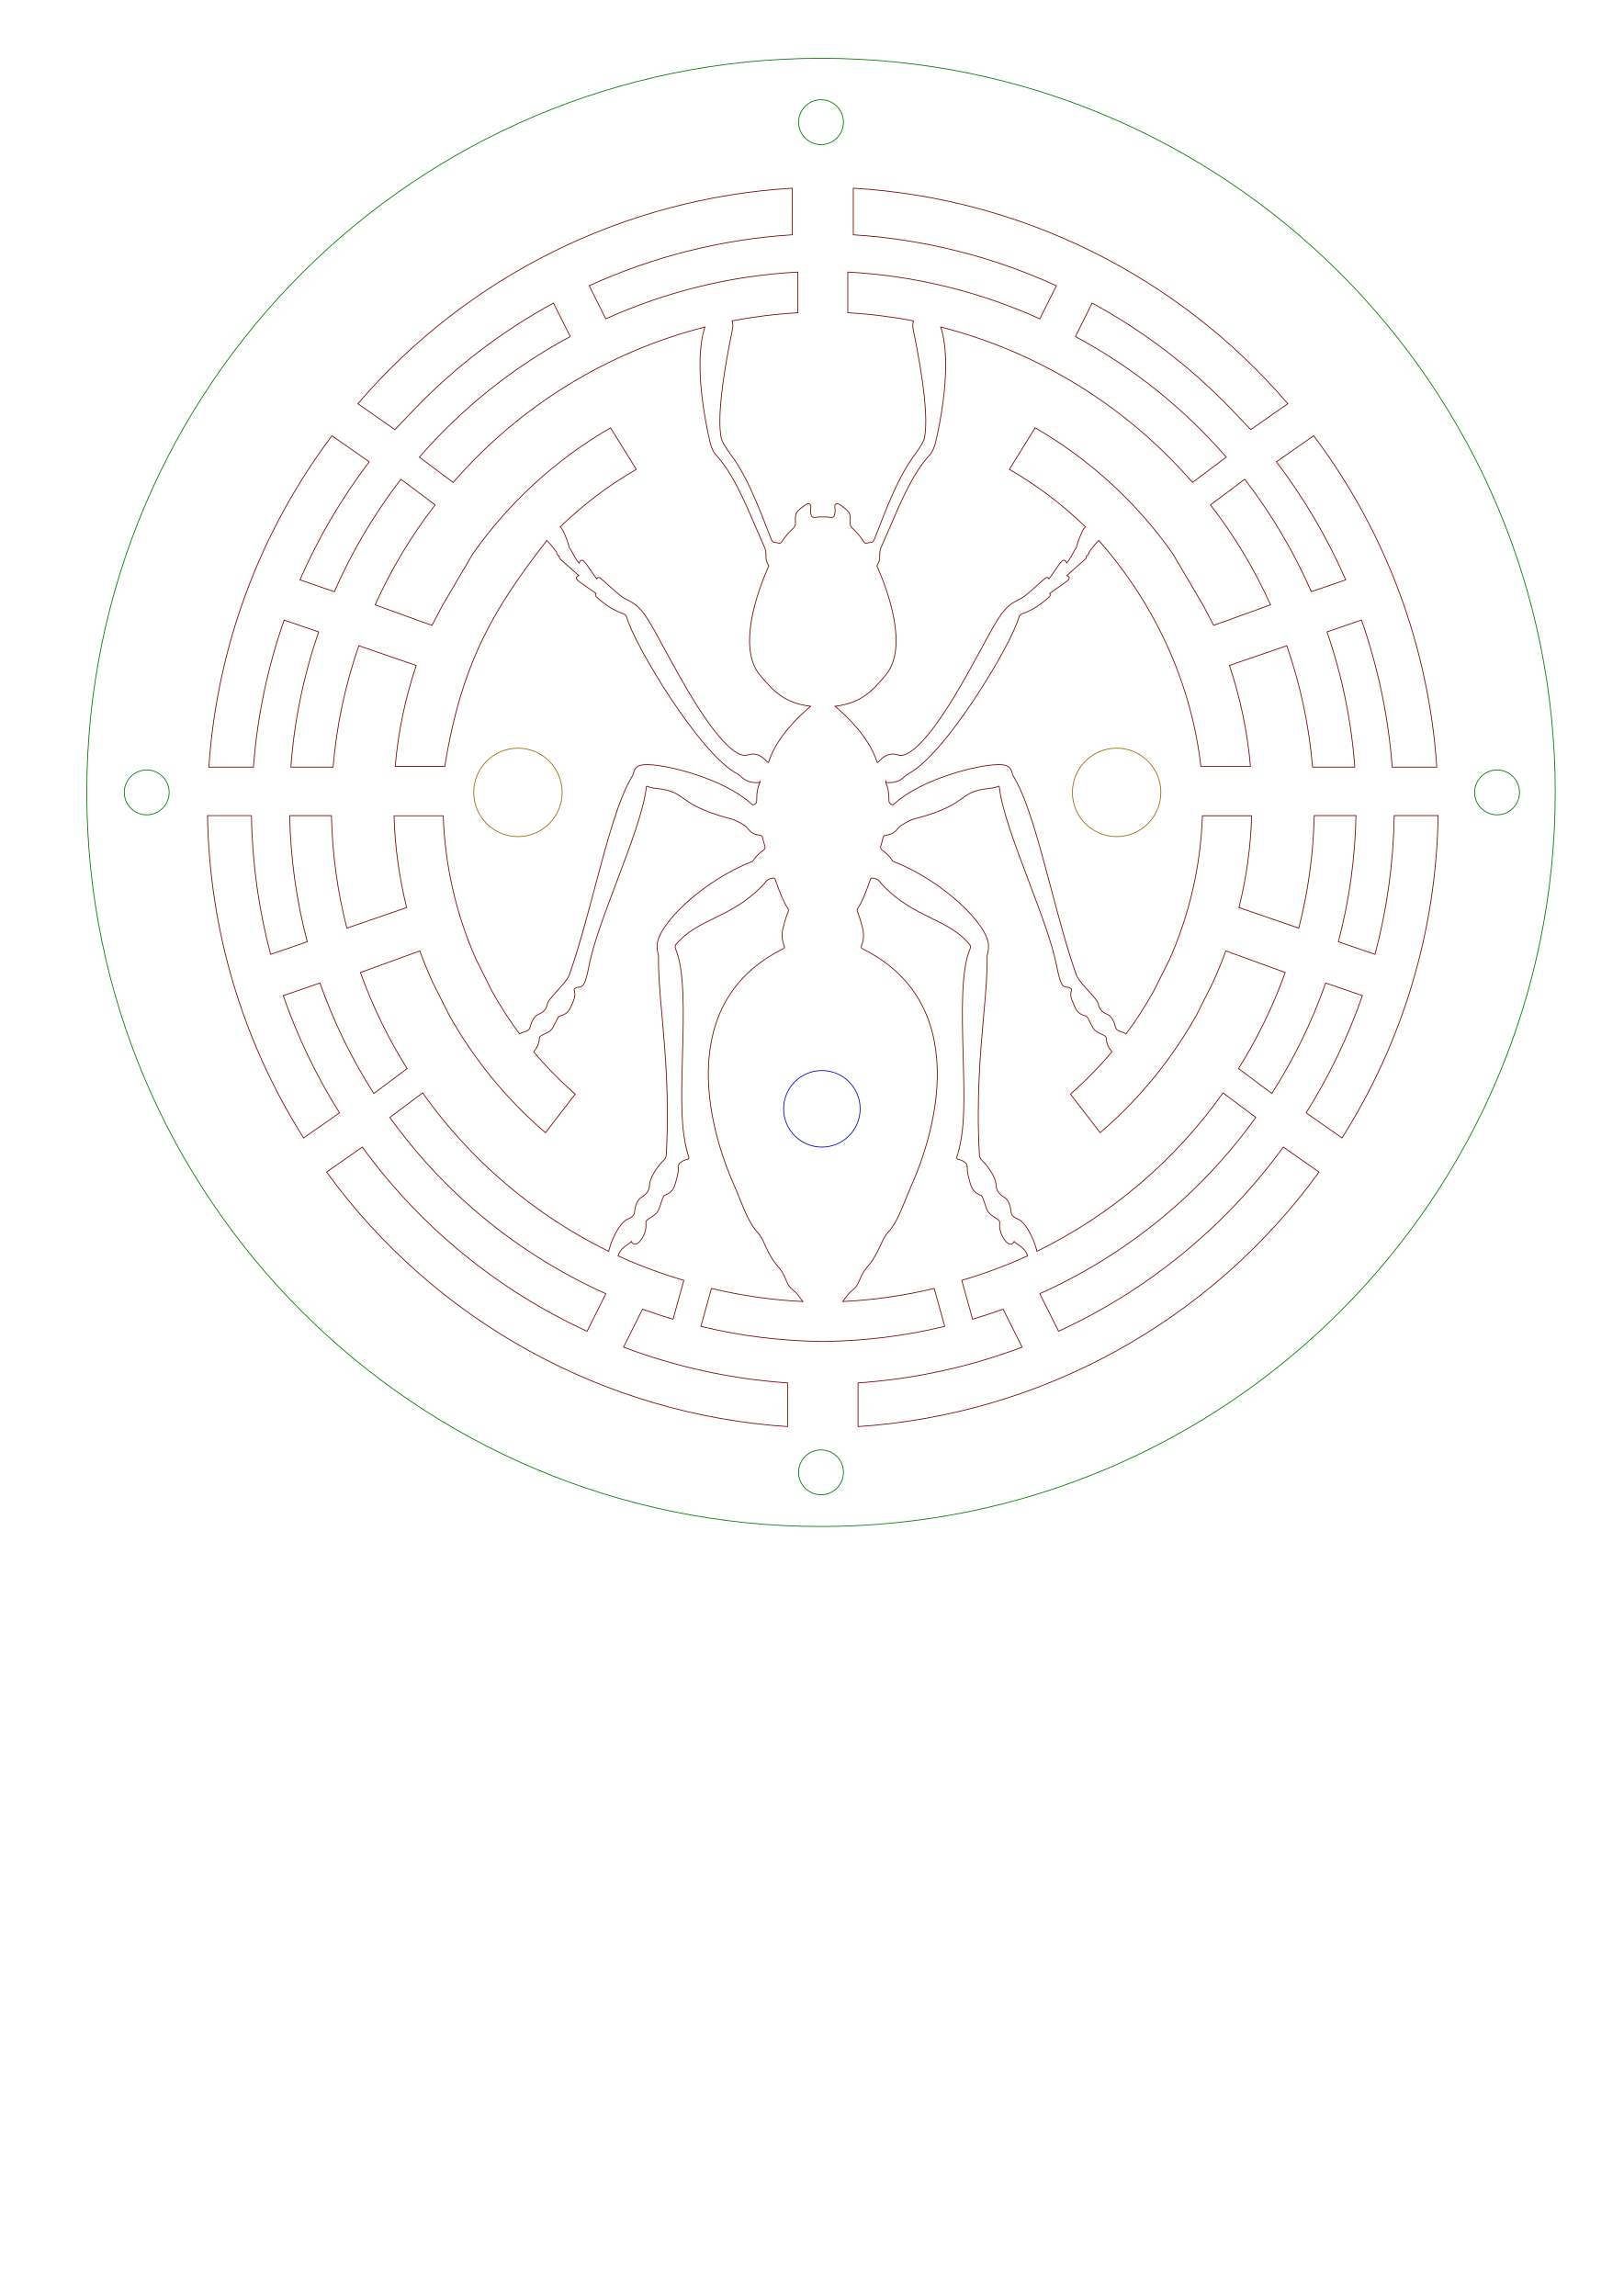
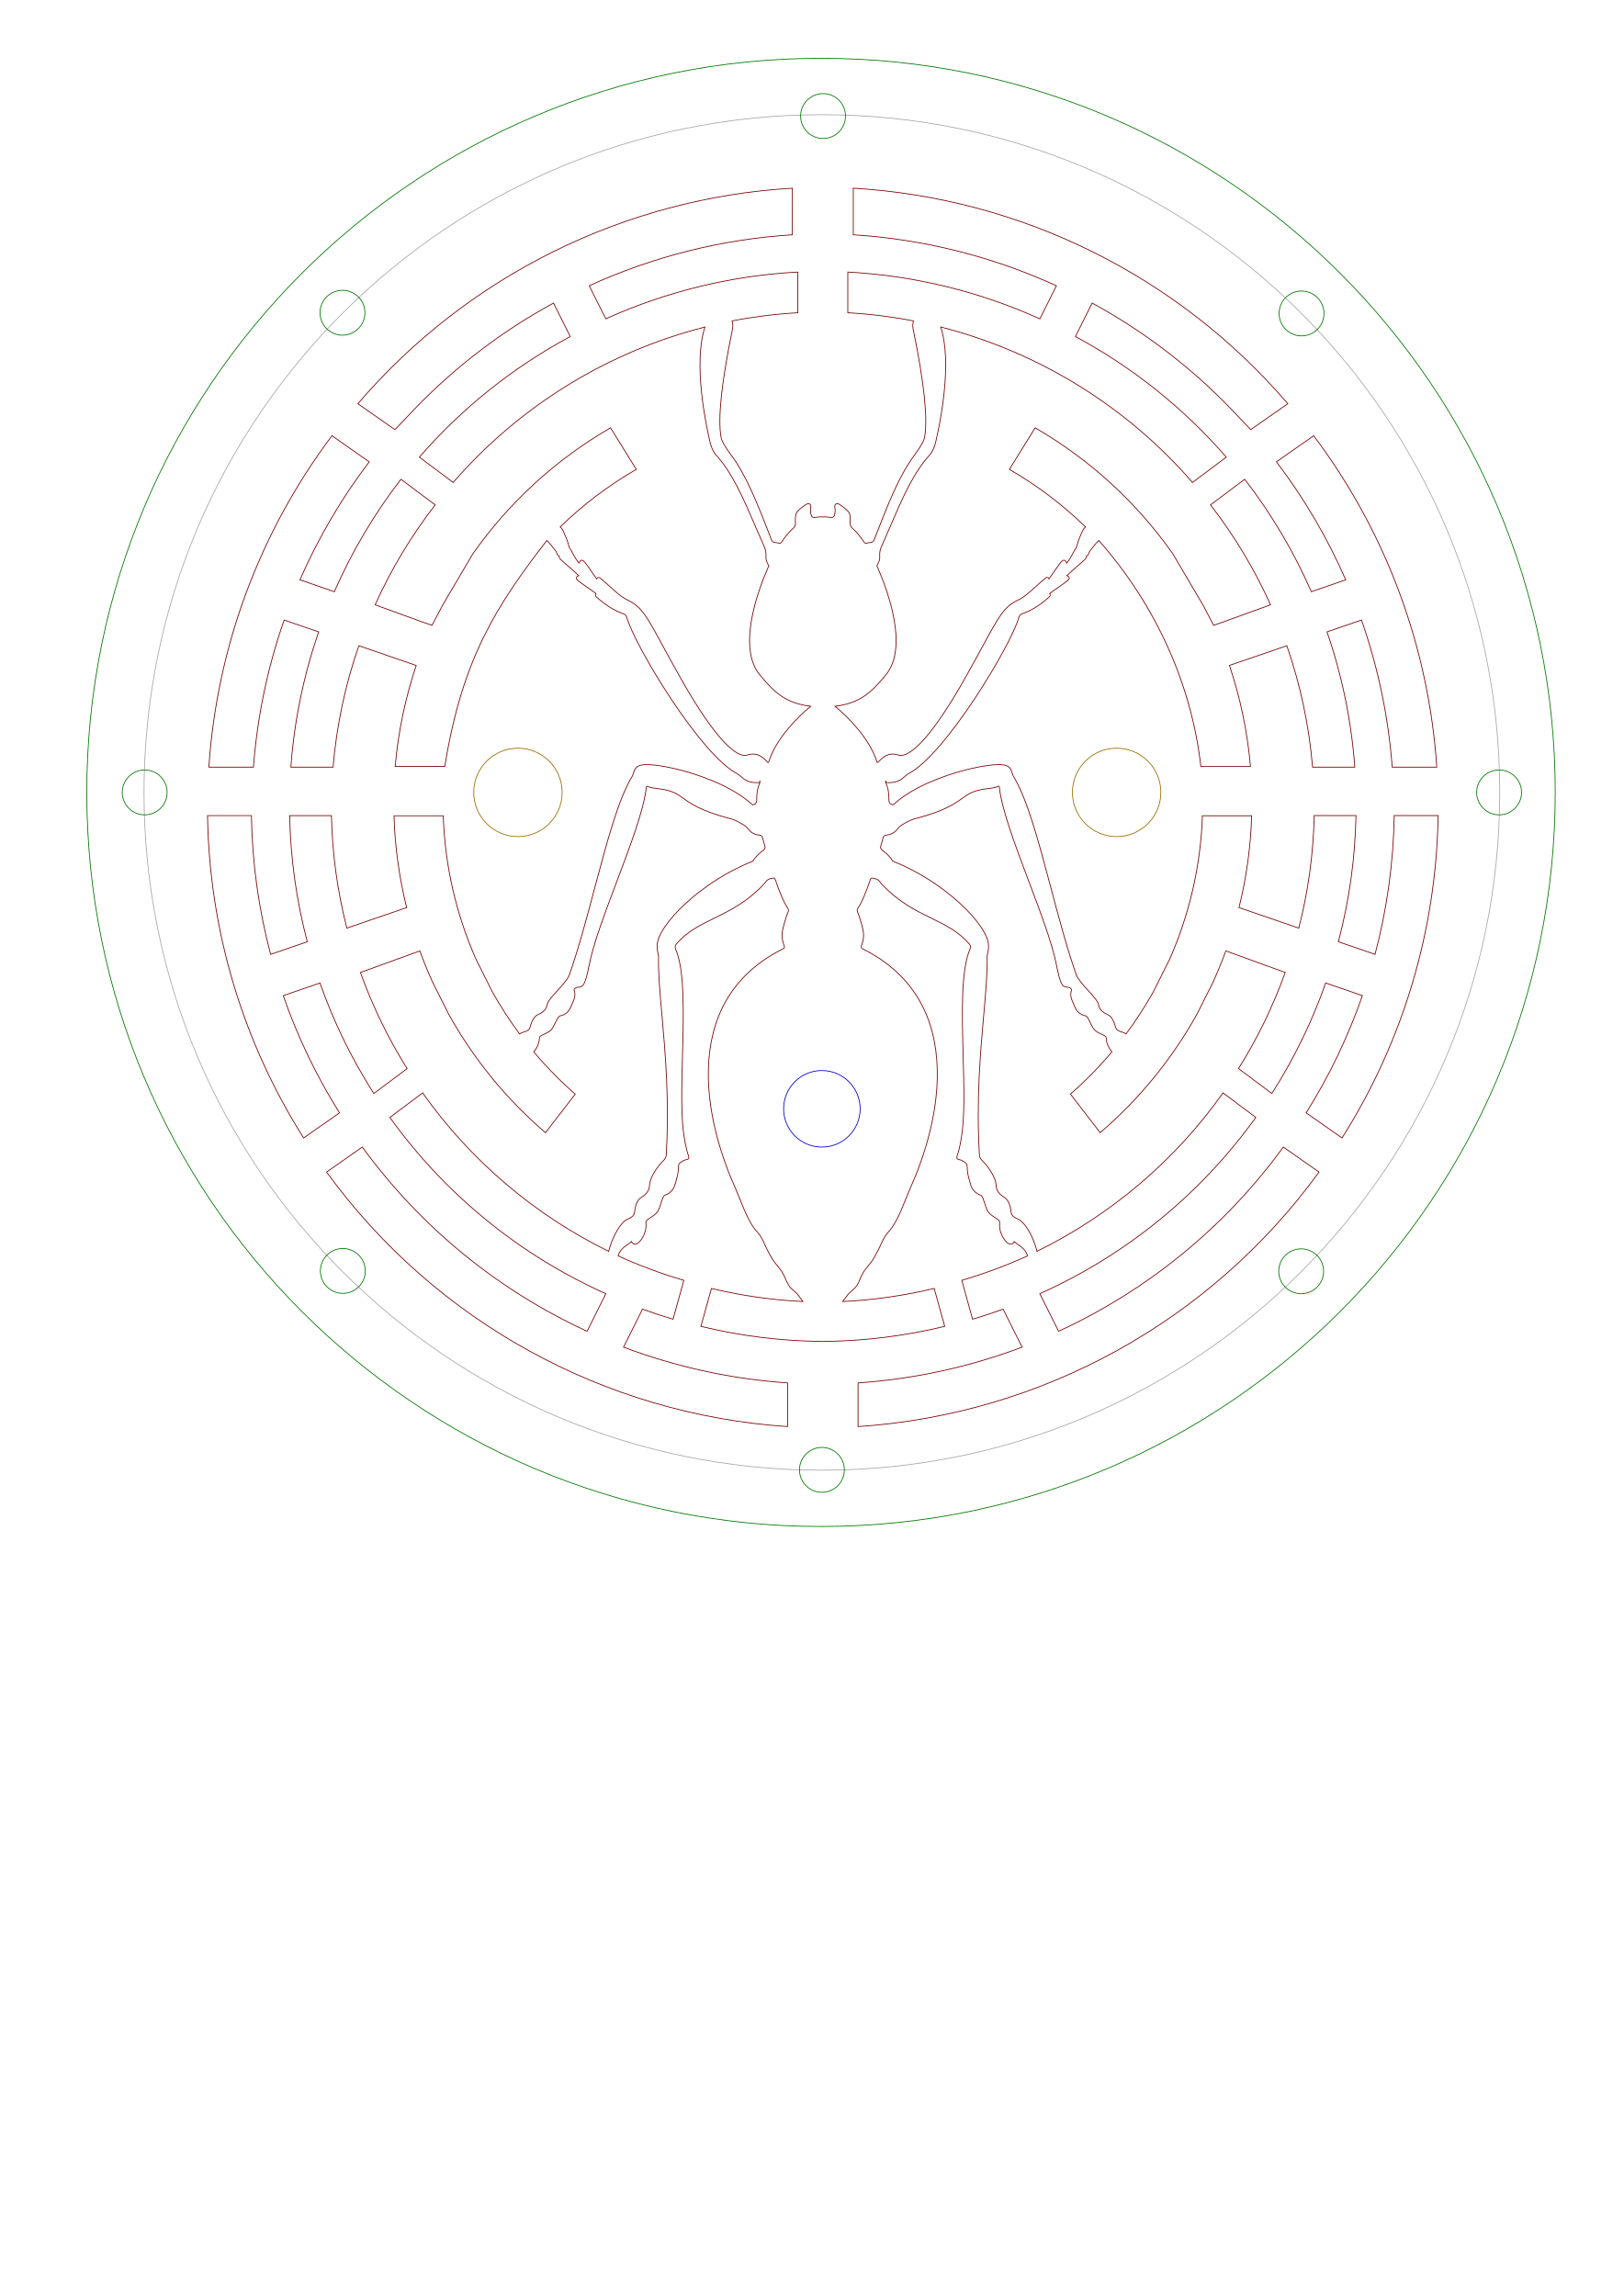
<svg xmlns="http://www.w3.org/2000/svg" width="210mm" height="297mm" viewBox="0 0 210 297" version="1.1" id="svg5596">
  <defs id="defs5590" />
+   <g id="layer3">
+     <circle style="display:inline;fill:none;fill-opacity:1;stroke:#000000;stroke-width:0.1;stroke-miterlimit:4;stroke-dasharray:none;stroke-dashoffset:0;stroke-opacity:0.347" id="path4504" r="87.671" cy="102.508" cx="106.298" />
+   </g>
  <g id="layer1" style="display:inline">
    <circle style="fill:none;fill-opacity:1;stroke:#9b6900;stroke-width:0.1;stroke-miterlimit:4;stroke-dasharray:none;stroke-dashoffset:0;stroke-opacity:1" id="path6171" cx="66.987" cy="102.501" r="5.718" />
    <circle style="display:inline;fill:none;fill-opacity:1;stroke:#9b6900;stroke-width:0.1;stroke-miterlimit:4;stroke-dasharray:none;stroke-dashoffset:0;stroke-opacity:1" id="path6171-1" cx="144.419" cy="102.501" r="5.718" />
  </g>
  <g id="layer5" style="display:inline">
    <circle style="display:inline;fill:none;fill-opacity:1;stroke:#0000cc;stroke-width:0.1;stroke-miterlimit:4;stroke-dasharray:none;stroke-dashoffset:0;stroke-opacity:1" id="path6171-1-6" cx="106.298" cy="143.431" r="4.95" />
  </g>
  <g id="layer4" style="display:inline">
    <circle style="display:inline;fill:none;fill-opacity:1;stroke:#007500;stroke-width:0.1;stroke-miterlimit:4;stroke-dasharray:none;stroke-dashoffset:0;stroke-opacity:1" id="path5550" cx="106.185" cy="102.501" r="94.96" />
-     <circle style="display:inline;fill:none;fill-opacity:1;stroke:#007500;stroke-width:0.1;stroke-miterlimit:4;stroke-dasharray:none;stroke-dashoffset:0;stroke-opacity:1" id="path5552" cx="106.185" cy="15.803" r="2.902" />
-     <circle style="display:inline;fill:none;fill-opacity:1;stroke:#007500;stroke-width:0.1;stroke-miterlimit:4;stroke-dasharray:none;stroke-dashoffset:0;stroke-opacity:1" id="path5552-9" cx="106.185" cy="190.454" r="2.902" />
-     <circle style="display:inline;fill:none;fill-opacity:1;stroke:#007500;stroke-width:0.1;stroke-miterlimit:4;stroke-dasharray:none;stroke-dashoffset:0;stroke-opacity:1" id="path5552-9-2" cx="193.62" cy="102.501" r="2.902" />
-     <circle style="display:inline;fill:none;fill-opacity:1;stroke:#007500;stroke-width:0.1;stroke-miterlimit:4;stroke-dasharray:none;stroke-dashoffset:0;stroke-opacity:1" id="path5552-9-6" cx="18.976" cy="102.501" r="2.902" />
+     <circle style="display:inline;fill:none;fill-opacity:1;stroke:#007500;stroke-width:0.1;stroke-miterlimit:4;stroke-dasharray:none;stroke-dashoffset:0;stroke-opacity:1" id="path5552" cx="106.449" cy="15.01" r="2.902" />
+     <circle style="display:inline;fill:none;fill-opacity:1;stroke:#007500;stroke-width:0.1;stroke-miterlimit:4;stroke-dasharray:none;stroke-dashoffset:0;stroke-opacity:1" id="path5552-9" cx="106.301" cy="190.135" r="2.902" />
+     <circle style="display:inline;fill:none;fill-opacity:1;stroke:#007500;stroke-width:0.1;stroke-miterlimit:4;stroke-dasharray:none;stroke-dashoffset:0;stroke-opacity:1" id="path5552-9-2" cx="193.885" cy="102.501" r="2.902" />
+     <circle style="display:inline;fill:none;fill-opacity:1;stroke:#007500;stroke-width:0.1;stroke-miterlimit:4;stroke-dasharray:none;stroke-dashoffset:0;stroke-opacity:1" id="path5552-9-6" cx="18.712" cy="102.501" r="2.902" />
+     <circle style="display:inline;fill:none;fill-opacity:1;stroke:#007500;stroke-width:0.1;stroke-miterlimit:4;stroke-dasharray:none;stroke-dashoffset:0;stroke-opacity:1" id="path5552-9-2-2" cx="168.333" cy="40.548" r="2.902" />
+     <circle style="display:inline;fill:none;fill-opacity:1;stroke:#007500;stroke-width:0.1;stroke-miterlimit:4;stroke-dasharray:none;stroke-dashoffset:0;stroke-opacity:1" id="path5552-9-2-24" cx="168.286" cy="164.448" r="2.902" />
+     <circle style="display:inline;fill:none;fill-opacity:1;stroke:#007500;stroke-width:0.1;stroke-miterlimit:4;stroke-dasharray:none;stroke-dashoffset:0;stroke-opacity:1" id="path5552-9-2-4" cx="44.34" cy="164.401" r="2.902" />
+     <circle style="display:inline;fill:none;fill-opacity:1;stroke:#007500;stroke-width:0.1;stroke-miterlimit:4;stroke-dasharray:none;stroke-dashoffset:0;stroke-opacity:1" id="path5552-9-2-6" cx="44.293" cy="40.455" r="2.902" />
  </g>
  <g id="layer2" style="display:inline">
    <path style="display:inline;fill:none;fill-opacity:1;stroke:#750000;stroke-width:0.1;stroke-miterlimit:4;stroke-dasharray:none;stroke-dashoffset:0;stroke-opacity:1" d="M 102.481,24.344 C 80.81,25.623 60.5,35.641 46.284,52.222 l 4.78,3.346 c -0.147,0.204 2.471,-2.576 2.623,-2.734 5.236,-5.418 11.27,-10.016 17.901,-13.631 l 2.165,4.332 c -7.396,3.974 -14.008,9.26 -19.514,15.6 l 4.371,3.272 c 8.555,-9.86 19.915,-16.875 32.563,-20.106 -1.532,4.684 0.096,12.519 0.665,14.929 0.06,0.257 0.197,0.673 0.319,0.925 0.143,0.297 0.264,0.496 0.367,0.606 2.177,2.341 3.646,5.764 5.201,9.387 0.379,0.883 0.764,1.779 1.165,2.675 0.094,0.21 0.175,0.574 0.176,0.795 l 5.3e-4,0.516 c 0,0.236 0.063,0.475 0.189,0.71 0.145,0.273 0.163,0.367 0.173,0.367 l 0.002,-5.3e-4 -0.093,0.195 c -1.305,2.986 -4.022,10.319 -1.06,13.904 1.81,2.18 3.251,3.644 6.559,4.05 -1.637,1.382 -4.448,4.107 -5.421,7.216 -0.018,0.057 -0.045,0.081 -0.097,0.052 l -0.131,-0.129 c -0.428,-0.427 -0.96,-0.958 -1.802,-0.958 -0.231,0 -0.473,0.042 -0.723,0.125 -0.102,0.035 -0.213,0.052 -0.329,0.052 -1.012,0 -3.461,-1.339 -8.486,-10.311 -0.849,-1.517 -1.534,-2.779 -2.109,-3.836 -2.098,-3.864 -2.732,-5.03 -4.47,-5.905 -0.218,-0.11 -0.583,-0.294 -0.78,-0.435 -0.53,-0.382 -1.146,-0.938 -1.744,-1.475 -0.404,-0.363 -0.796,-0.717 -1.147,-1.003 -0.093,-0.075 -0.289,-0.07 -0.368,0.021 -0.026,0.031 -0.044,0.063 -0.055,0.1 -0.249,-0.312 -0.492,-0.674 -0.73,-1.028 -0.343,-0.509 -0.666,-0.991 -0.99,-1.3 -0.043,-0.04 -0.138,-0.081 -0.197,-0.081 -0.206,0 -0.298,0.194 -0.377,0.376 -0.382,-0.459 -0.685,-1.034 -0.895,-1.432 -0.052,-0.099 -0.097,-0.187 -0.137,-0.257 -0.058,-0.103 -0.106,-0.163 -0.148,-0.214 -0.048,-0.058 -0.064,-0.079 -0.089,-0.181 -0.204,-0.845 -0.646,-1.806 -0.734,-1.991 -0.151,-0.319 -0.288,-0.506 -0.43,-0.604 2.931,-2.848 6.228,-5.357 9.846,-7.445 l -3.329,-5.375 c -7.152,4.134 -13.187,9.727 -17.809,16.293 l -3.906,6.641 -1.374,2.609 -1.279,-0.44 -6.079,-2.208 c 2.059,-4.571 4.657,-8.913 7.765,-12.926 l -4.428,-3.315 c -3.473,4.501 -6.357,9.389 -8.612,14.543 l -4.45,-1.531 c 2.357,-5.4 5.358,-10.53 8.962,-15.269 L 42.935,56.367 C 33.559,68.839 28.048,83.742 27.012,99.236 h 5.767 c 0.488,-6.522 1.833,-12.917 3.972,-19.029 l 4.459,1.533 c -1.938,5.624 -3.154,11.503 -3.594,17.496 h 5.462 c 0.45,-5.375 1.575,-10.651 3.332,-15.708 l 7.422,2.553 c -1.407,4.187 -2.332,8.567 -2.72,13.064 h 6.415 C 59.746,85.301 64.166,78.39 70.724,69.912 c 0.158,0.149 0.332,0.337 0.52,0.563 0.489,0.575 0.756,0.948 0.772,1.075 0.02,0.154 0.079,0.221 0.33,0.42 -0.004,0.011 -0.007,0.023 -0.01,0.035 -0.032,0.194 0.082,0.301 0.984,1.081 0.461,0.399 1.021,0.883 1.54,1.383 -0.141,0.045 -0.269,0.105 -0.307,0.248 -0.021,0.08 0.019,0.21 0.078,0.269 0.238,0.239 0.81,0.634 1.416,1.052 0.388,0.268 0.787,0.543 1.035,0.739 -0.039,0.043 -0.071,0.098 -0.077,0.173 -0.007,0.072 0.046,0.189 0.098,0.237 1.448,1.34 2.741,1.95 3.571,2.224 0.16,0.053 0.332,0.245 0.382,0.427 1.007,3.649 9.524,17.777 14.275,20.238 0.157,0.08 0.398,0.269 0.665,0.517 0.359,0.333 1.048,0.739 2.251,0.632 l 0.029,-0.228 h 5.3e-4 l 0.012,0.188 c 0,0 0.001,0.021 -0.019,0.068 -0.249,0.563 -0.413,1.178 -0.404,2.345 8e-4,0.176 -0.111,0.344 -0.217,0.398 -0.164,0.085 -0.246,0.119 -0.284,0.133 -0.064,-0.043 -0.195,-0.145 -0.359,-0.291 -3.442,-3.057 -10.582,-4.928 -13.324,-4.928 -0.559,0 -0.943,0.07 -1.174,0.215 -0.188,0.119 -0.328,0.264 -0.413,0.43 -0.064,0.124 -0.113,0.28 -0.159,0.43 -0.047,0.152 -0.094,0.308 -0.15,0.4 -1.816,2.971 -3.289,8.524 -4.849,14.402 -1.039,3.915 -2.114,7.962 -3.33,11.396 -0.255,0.575 -0.931,1.318 -1.527,1.971 -0.667,0.732 -1.242,1.363 -1.318,1.817 -0.095,0.552 -0.478,0.972 -1.138,1.249 -0.616,0.261 -0.897,1.028 -1.072,1.667 -0.105,0.392 -0.411,0.5 -0.99,0.673 -0.107,0.033 -0.23,0.104 -0.36,0.191 -1.314,-1.764 -2.501,-3.614 -3.568,-5.528 l -2.061,-4.122 c -2.566,-5.803 -4.034,-12.1 -4.245,-18.576 H 50.958 c 0.119,4.04 0.679,8.017 1.637,11.875 l -7.735,2.661 c -1.214,-4.741 -1.889,-9.624 -1.993,-14.557 h -5.403 c 0.107,5.536 0.878,11.013 2.277,16.318 l -4.74,1.63 c -1.547,-5.833 -2.388,-11.859 -2.48,-17.949 h -5.679 c 0.224,14.772 4.52,29.204 12.428,41.699 l 4.64,-3.248 c -3.005,-4.785 -5.439,-9.874 -7.276,-15.163 l 4.749,-1.633 c 1.757,4.993 4.087,9.791 6.963,14.293 l 4.308,-3.224 c -2.466,-3.932 -4.484,-8.101 -6.036,-12.43 l 7.68,-2.789 c 0.5,1.38 1.061,2.737 1.667,4.073 l 2.068,4.118 c 3.199,5.748 7.415,10.949 12.517,15.322 l 3.845,-4.991 c -1.939,-1.694 -3.73,-3.524 -5.365,-5.469 0.385,-0.445 0.709,-1.087 0.724,-1.683 0.007,-0.304 0.111,-0.364 0.557,-0.568 0.096,-0.044 0.201,-0.092 0.314,-0.149 0.708,-0.353 0.775,-0.491 1.304,-1.57 0.315,-0.647 0.406,-0.665 0.571,-0.698 0.105,-0.021 0.251,-0.048 0.44,-0.15 0.606,-0.324 0.746,-0.618 1.235,-1.805 0.271,-0.657 0.17,-1.032 0.103,-1.279 -0.054,-0.197 -0.057,-0.21 0.175,-0.357 0.14,-0.089 0.248,-0.095 0.372,-0.102 0.604,-0.034 0.862,-0.276 1.376,-2.866 0.559,-2.838 2.098,-6.91 3.587,-10.847 1.726,-4.566 3.509,-9.289 3.806,-12.192 0.01,-0.095 0.045,-0.095 0.061,-0.095 0.015,0 0.039,0.003 0.076,0.018 0.063,0.027 0.13,0.052 0.199,0.077 0.29,0.105 0.743,0.173 0.963,0.196 2,0.21 2.631,0.661 3.503,1.284 0.976,0.698 2.19,1.565 5.673,2.525 0.902,0.173 1.604,0.584 2.245,0.99 0.157,0.1 0.359,0.34 0.507,0.515 l 0.072,0.085 c 0.223,0.26 0.64,0.582 1.358,0.642 0.169,0.015 0.328,0.136 0.361,0.277 0.113,0.472 0.233,0.875 0.33,1.198 0.043,0.144 -0.035,0.349 -0.171,0.446 -0.475,0.342 -0.911,0.752 -1.166,1.097 -0.071,0.096 -0.132,0.191 -0.181,0.269 -0.021,0.034 -0.041,0.065 -0.057,0.088 -0.012,0.004 -0.026,0.008 -0.039,0.014 -6.505,2.537 -12.318,8.219 -12.339,10.919 0,0.212 0.007,0.396 0.025,0.547 0.014,0.107 0.044,0.233 0.075,0.364 0.04,0.168 0.086,0.359 0.082,0.486 -0.048,2.092 0.179,4.635 0.441,7.578 0.435,4.891 0.975,10.978 0.551,18.152 -0.01,0.184 -0.152,0.464 -0.309,0.614 -0.994,0.944 -1.825,2.396 -1.849,3.239 -0.015,0.629 -0.367,1.153 -1.045,1.559 -0.629,0.371 -0.812,1.244 -0.902,1.964 -0.058,0.457 -0.394,0.636 -0.985,0.912 -0.684,0.318 -1.764,1.917 -2.313,3.946 -0.015,0.054 -0.024,0.112 -0.032,0.171 -9.608,-4.717 -17.882,-11.764 -24.068,-20.498 l -4.24,3.173 c 7.135,9.934 16.774,17.801 27.936,22.802 l -2.427,4.858 C 64.357,166.88 54.349,158.676 46.858,148.378 l -4.618,3.233 c 14.05,19.354 35.936,31.353 59.62,32.927 v -5.652 c -7.252,-0.496 -14.401,-2.052 -21.217,-4.626 l 2.456,-4.915 c 1.303,0.474 2.62,0.91 3.949,1.305 l 1.395,-5.032 c -2.908,-0.852 -5.752,-1.91 -8.511,-3.164 0.253,-0.776 0.756,-1.131 1.21,-1.445 0.19,-0.132 0.373,-0.259 0.53,-0.41 0.117,0.304 0.342,0.344 0.447,0.344 0.206,0 0.424,-0.13 0.65,-0.384 0.458,-0.517 0.872,-1.466 0.775,-2.28 -0.039,-0.347 0.068,-0.431 0.529,-0.729 0.097,-0.062 0.203,-0.132 0.318,-0.212 0.711,-0.497 0.761,-0.656 1.163,-1.901 0.249,-0.771 0.35,-0.806 0.531,-0.87 0.11,-0.039 0.259,-0.091 0.446,-0.23 0.609,-0.453 0.714,-0.791 1.059,-2.149 0.127,-0.5 0.14,-0.861 0.149,-1.124 0.018,-0.458 0.021,-0.581 0.593,-0.897 0.234,-0.129 0.375,-0.151 0.46,-0.163 0.076,-0.011 0.19,-0.028 0.259,-0.14 0.072,-0.119 0.036,-0.227 -0.024,-0.405 -0.092,-0.271 -0.308,-0.906 -0.544,-2.383 -0.428,-2.653 -0.324,-6.492 -0.213,-10.556 0.147,-5.419 0.3,-11.022 -0.904,-13.801 -0.072,-0.168 -0.049,-0.422 0.051,-0.542 1.382,-1.652 3.112,-2.499 4.944,-3.395 1.983,-0.97 4.23,-2.071 6.405,-4.382 0.121,-0.131 0.222,-0.258 0.306,-0.379 0.11,-0.16 0.35,-0.316 0.535,-0.348 0.113,-0.02 0.229,-0.044 0.345,-0.077 0.031,-0.01 0.062,-0.015 0.092,-0.015 0.059,0 0.164,0.017 0.204,0.135 0.628,1.843 1.159,3.076 1.578,3.665 0.102,0.144 0.188,0.351 0.127,0.506 -0.171,0.427 -0.428,1.154 -0.684,2.193 -0.201,0.783 -0.148,1.513 0.166,2.297 0.052,0.129 0.004,0.272 -0.113,0.33 -5.886,2.924 -9.131,7.765 -9.643,14.391 -0.509,6.593 1.871,13.096 3.335,16.386 0.238,0.535 0.462,1.091 0.686,1.647 0.66,1.638 1.342,3.331 2.34,4.348 0.121,0.125 0.307,0.4 0.51,0.754 0.091,0.158 0.18,0.358 0.29,0.604 0.232,0.513 0.548,1.215 1.135,2.163 0.097,0.163 0.35,0.474 0.618,0.803 0.22,0.271 0.448,0.55 0.518,0.664 0.247,0.407 0.372,0.703 0.495,0.99 0.117,0.275 0.227,0.535 0.426,0.856 0.135,0.217 0.406,0.455 0.668,0.685 0.176,0.155 0.358,0.314 0.431,0.413 0.279,0.385 0.504,0.682 0.711,0.951 -3.988,-0.195 -7.948,-0.763 -11.83,-1.694 l -1.36,4.904 c 5.087,1.235 10.297,1.888 15.53,1.949 v 0.006 c 0.079,-2.7e-4 0.157,-0.002 0.236,-0.003 0.079,5.3e-4 0.157,0.003 0.236,0.003 v -0.006 c 5.233,-0.061 10.443,-0.714 15.53,-1.949 l -1.36,-4.904 c -3.882,0.932 -7.842,1.499 -11.83,1.694 0.207,-0.269 0.432,-0.566 0.711,-0.951 0.073,-0.099 0.255,-0.258 0.431,-0.413 0.262,-0.23 0.533,-0.468 0.668,-0.685 0.199,-0.321 0.309,-0.581 0.426,-0.856 0.122,-0.287 0.248,-0.583 0.495,-0.99 0.071,-0.114 0.298,-0.393 0.518,-0.664 0.267,-0.329 0.521,-0.64 0.618,-0.803 0.587,-0.948 0.903,-1.65 1.135,-2.163 0.111,-0.246 0.199,-0.445 0.29,-0.604 0.203,-0.354 0.389,-0.629 0.51,-0.754 0.997,-1.017 1.68,-2.709 2.34,-4.348 0.223,-0.556 0.448,-1.113 0.686,-1.647 1.464,-3.289 3.844,-9.792 3.335,-16.386 -0.512,-6.626 -3.757,-11.467 -9.643,-14.391 -0.117,-0.058 -0.165,-0.201 -0.113,-0.33 0.315,-0.783 0.367,-1.513 0.166,-2.297 -0.255,-1.038 -0.512,-1.765 -0.684,-2.193 -0.061,-0.155 0.025,-0.362 0.127,-0.506 0.419,-0.588 0.95,-1.822 1.578,-3.665 0.04,-0.117 0.145,-0.135 0.204,-0.135 0.031,0 0.062,0.005 0.092,0.015 0.117,0.034 0.232,0.058 0.345,0.077 0.184,0.032 0.425,0.188 0.535,0.348 0.084,0.121 0.185,0.248 0.306,0.379 2.174,2.311 4.422,3.412 6.405,4.382 1.832,0.896 3.562,1.743 4.944,3.395 0.101,0.12 0.124,0.373 0.051,0.542 -1.204,2.779 -1.051,8.382 -0.904,13.801 0.111,4.064 0.215,7.903 -0.213,10.556 -0.236,1.477 -0.452,2.112 -0.544,2.383 -0.06,0.178 -0.097,0.286 -0.024,0.405 0.069,0.112 0.184,0.129 0.259,0.14 0.086,0.012 0.227,0.033 0.46,0.163 0.572,0.316 0.575,0.438 0.593,0.897 0.009,0.262 0.023,0.624 0.149,1.124 0.345,1.358 0.45,1.695 1.059,2.149 0.187,0.139 0.337,0.191 0.446,0.23 0.182,0.065 0.283,0.099 0.531,0.87 0.402,1.245 0.453,1.404 1.163,1.901 0.115,0.08 0.222,0.15 0.318,0.212 0.461,0.298 0.568,0.382 0.529,0.729 -0.098,0.814 0.317,1.763 0.775,2.28 0.226,0.255 0.444,0.384 0.65,0.384 0.105,0 0.33,-0.04 0.447,-0.344 0.156,0.152 0.34,0.278 0.53,0.41 0.454,0.314 0.957,0.669 1.21,1.445 -2.759,1.255 -5.602,2.312 -8.511,3.164 l 1.395,5.032 c 1.329,-0.395 2.646,-0.831 3.949,-1.305 l 2.456,4.915 c -6.817,2.574 -13.966,4.13 -21.217,4.626 v 5.652 c 23.685,-1.574 45.57,-13.573 59.62,-32.927 l -4.618,-3.233 c -7.491,10.298 -17.5,18.502 -29.068,23.826 l -2.427,-4.858 c 11.162,-5 20.801,-12.868 27.936,-22.802 l -4.24,-3.173 c -6.186,8.734 -14.46,15.781 -24.068,20.498 -0.007,-0.059 -0.017,-0.117 -0.032,-0.171 -0.548,-2.029 -1.629,-3.628 -2.313,-3.946 -0.591,-0.276 -0.927,-0.454 -0.985,-0.912 -0.09,-0.72 -0.274,-1.593 -0.902,-1.964 -0.678,-0.406 -1.031,-0.93 -1.045,-1.559 -0.024,-0.843 -0.855,-2.295 -1.849,-3.239 -0.157,-0.15 -0.299,-0.43 -0.309,-0.614 -0.425,-7.174 0.116,-13.261 0.551,-18.152 0.262,-2.944 0.488,-5.487 0.441,-7.578 -0.004,-0.128 0.043,-0.318 0.083,-0.486 0.031,-0.131 0.06,-0.257 0.074,-0.364 0.018,-0.151 0.025,-0.335 0.025,-0.547 -0.021,-2.701 -5.834,-8.382 -12.339,-10.919 -0.013,-0.006 -0.027,-0.01 -0.039,-0.014 -0.017,-0.023 -0.036,-0.054 -0.057,-0.088 -0.049,-0.078 -0.11,-0.173 -0.181,-0.269 -0.255,-0.345 -0.691,-0.755 -1.166,-1.097 -0.136,-0.097 -0.214,-0.301 -0.171,-0.446 0.097,-0.323 0.217,-0.726 0.33,-1.198 0.034,-0.141 0.193,-0.262 0.361,-0.277 0.718,-0.06 1.135,-0.383 1.358,-0.642 l 0.072,-0.085 c 0.148,-0.175 0.35,-0.416 0.507,-0.515 0.641,-0.406 1.343,-0.817 2.245,-0.99 3.483,-0.96 4.697,-1.827 5.673,-2.525 0.873,-0.623 1.503,-1.073 3.503,-1.284 0.221,-0.022 0.674,-0.091 0.963,-0.196 0.069,-0.025 0.136,-0.05 0.199,-0.077 0.037,-0.015 0.061,-0.018 0.076,-0.018 0.017,0 0.051,1.8e-4 0.061,0.095 0.297,2.903 2.081,7.626 3.806,12.192 1.489,3.937 3.028,8.01 3.587,10.847 0.514,2.59 0.771,2.832 1.376,2.866 0.124,0.006 0.232,0.013 0.372,0.102 0.232,0.147 0.229,0.159 0.175,0.357 -0.067,0.247 -0.168,0.622 0.103,1.279 0.489,1.186 0.628,1.48 1.235,1.805 0.189,0.102 0.334,0.13 0.44,0.15 0.165,0.033 0.256,0.05 0.571,0.698 0.529,1.079 0.597,1.218 1.304,1.57 0.113,0.057 0.218,0.106 0.314,0.149 0.445,0.205 0.55,0.265 0.557,0.568 0.015,0.596 0.339,1.237 0.724,1.683 -1.635,1.945 -3.426,3.775 -5.365,5.469 l 3.845,4.991 c 5.101,-4.373 9.317,-9.574 12.517,-15.322 l 2.068,-4.118 c 0.606,-1.336 1.166,-2.693 1.667,-4.073 l 7.68,2.789 c -1.552,4.329 -3.57,8.498 -6.036,12.43 l 4.308,3.224 c 2.876,-4.502 5.206,-9.3 6.963,-14.293 l 4.749,1.633 c -1.837,5.289 -4.271,10.378 -7.276,15.163 l 4.64,3.248 c 7.908,-12.496 12.203,-26.927 12.428,-41.699 h -5.679 c -0.092,6.09 -0.933,12.115 -2.48,17.949 l -4.74,-1.63 c 1.399,-5.305 2.17,-10.782 2.277,-16.318 h -5.403 c -0.104,4.934 -0.779,9.817 -1.993,14.557 l -7.735,-2.661 c 0.958,-3.858 1.518,-7.835 1.637,-11.875 h -6.371 c -0.211,6.476 -1.679,12.773 -4.245,18.576 l -2.061,4.122 c -1.067,1.914 -2.253,3.764 -3.568,5.528 -0.13,-0.087 -0.253,-0.158 -0.36,-0.191 -0.578,-0.173 -0.884,-0.281 -0.99,-0.673 -0.175,-0.639 -0.456,-1.406 -1.072,-1.667 -0.66,-0.277 -1.043,-0.696 -1.138,-1.248 -0.076,-0.454 -0.651,-1.085 -1.318,-1.817 -0.596,-0.654 -1.271,-1.396 -1.527,-1.971 -1.216,-3.434 -2.291,-7.481 -3.33,-11.396 -1.56,-5.878 -3.033,-11.431 -4.849,-14.402 -0.056,-0.092 -0.103,-0.248 -0.15,-0.4 -0.046,-0.151 -0.095,-0.307 -0.159,-0.43 -0.086,-0.166 -0.225,-0.311 -0.413,-0.43 -0.231,-0.145 -0.615,-0.215 -1.174,-0.215 -2.742,10e-6 -9.882,1.871 -13.324,4.928 -0.164,0.146 -0.295,0.248 -0.359,0.291 -0.037,-0.014 -0.12,-0.048 -0.284,-0.133 -0.105,-0.054 -0.217,-0.222 -0.217,-0.398 0.009,-1.167 -0.155,-1.782 -0.404,-2.345 -0.02,-0.048 -0.019,-0.068 -0.019,-0.068 l 0.012,-0.188 h 5.3e-4 l 0.029,0.228 c 1.203,0.107 1.892,-0.299 2.251,-0.632 0.266,-0.248 0.508,-0.437 0.665,-0.517 4.75,-2.461 13.268,-16.589 14.275,-20.238 0.05,-0.183 0.222,-0.374 0.382,-0.427 0.83,-0.275 2.123,-0.884 3.571,-2.224 0.052,-0.048 0.105,-0.165 0.098,-0.237 -0.006,-0.076 -0.038,-0.13 -0.077,-0.173 0.248,-0.196 0.647,-0.471 1.035,-0.739 0.606,-0.418 1.178,-0.812 1.416,-1.052 0.059,-0.059 0.098,-0.189 0.077,-0.269 -0.038,-0.142 -0.167,-0.203 -0.307,-0.248 0.519,-0.5 1.079,-0.984 1.54,-1.383 0.902,-0.78 1.016,-0.887 0.984,-1.081 -0.003,-0.012 -0.006,-0.024 -0.01,-0.035 0.251,-0.198 0.311,-0.266 0.33,-0.42 0.016,-0.128 0.283,-0.5 0.772,-1.075 0.188,-0.226 0.362,-0.415 0.52,-0.563 7.528,8.54 12.021,18.838 13.199,29.233 h 6.415 c -0.388,-4.498 -1.313,-8.878 -2.72,-13.064 l 7.422,-2.553 c 1.757,5.057 2.882,10.333 3.332,15.708 h 5.462 c -0.44,-5.993 -1.656,-11.872 -3.594,-17.496 l 4.459,-1.533 c 2.138,6.112 3.484,12.507 3.972,19.029 h 5.767 C 184.791,83.742 179.28,68.839 169.904,56.367 l -4.818,3.371 c 3.604,4.739 6.605,9.868 8.962,15.269 l -4.45,1.531 c -2.255,-5.154 -5.138,-10.041 -8.612,-14.543 l -4.428,3.315 c 3.108,4.013 5.706,8.355 7.765,12.926 l -6.079,2.208 -1.279,0.44 -1.374,-2.609 -3.906,-6.641 C 147.065,65.068 141.03,59.475 133.878,55.341 l -3.329,5.375 c 3.618,2.088 6.915,4.597 9.846,7.445 -0.142,0.098 -0.279,0.286 -0.43,0.604 -0.087,0.185 -0.53,1.146 -0.734,1.991 -0.025,0.102 -0.042,0.123 -0.089,0.181 -0.042,0.051 -0.09,0.111 -0.148,0.214 -0.04,0.071 -0.085,0.159 -0.137,0.257 -0.21,0.398 -0.513,0.973 -0.895,1.432 -0.079,-0.182 -0.171,-0.376 -0.377,-0.376 -0.059,0 -0.154,0.041 -0.197,0.081 -0.323,0.309 -0.647,0.791 -0.99,1.3 -0.238,0.354 -0.481,0.716 -0.73,1.028 -0.011,-0.036 -0.029,-0.069 -0.055,-0.1 -0.079,-0.091 -0.275,-0.096 -0.368,-0.021 -0.351,0.286 -0.742,0.64 -1.147,1.003 -0.598,0.537 -1.214,1.093 -1.744,1.475 -0.197,0.14 -0.562,0.325 -0.78,0.435 -1.738,0.874 -2.372,2.041 -4.47,5.905 -0.575,1.057 -1.26,2.319 -2.109,3.836 -5.025,8.972 -7.473,10.311 -8.486,10.311 -0.115,0 -0.227,-0.017 -0.329,-0.052 -0.249,-0.083 -0.492,-0.125 -0.723,-0.125 -0.842,0 -1.374,0.531 -1.802,0.958 l -0.131,0.129 c -0.052,0.029 -0.079,0.005 -0.097,-0.052 -0.973,-3.109 -3.784,-5.834 -5.421,-7.216 3.308,-0.406 4.748,-1.87 6.559,-4.05 2.961,-3.585 0.244,-10.918 -1.06,-13.904 l -0.093,-0.195 0.002,5.29e-4 c 0.009,0 0.027,-0.095 0.173,-0.367 0.126,-0.235 0.189,-0.474 0.189,-0.71 l 5.3e-4,-0.516 c 7.9e-4,-0.22 0.082,-0.584 0.176,-0.795 0.401,-0.896 0.786,-1.792 1.165,-2.675 1.555,-3.623 3.023,-7.046 5.201,-9.387 0.103,-0.11 0.224,-0.308 0.367,-0.606 0.122,-0.252 0.258,-0.668 0.319,-0.925 0.569,-2.41 2.196,-10.245 0.665,-14.929 12.648,3.231 24.008,10.246 32.563,20.106 L 158.601,59.134 C 153.096,52.794 146.484,47.508 139.088,43.534 l 2.165,-4.332 c 6.631,3.614 12.665,8.213 17.901,13.631 0.153,0.158 2.77,2.938 2.623,2.734 l 4.78,-3.346 C 152.34,35.641 132.03,25.623 110.359,24.344 v 6.027 c 9.073,0.573 17.979,2.8 26.269,6.592 l -2.139,4.281 c -7.832,-3.541 -16.255,-5.594 -24.839,-6.052 v 5.266 c 2.851,0.161 5.688,0.511 8.493,1.05 -0.097,0.347 -0.117,0.716 -0.043,1.065 1.433,6.93 1.926,11.654 1.469,14.041 -0.044,0.227 -0.197,0.585 -0.313,0.778 -0.25,0.415 -0.613,0.995 -0.918,1.394 -2.037,2.681 -3.48,6.402 -5.307,11.113 -0.054,0.138 -0.248,0.262 -0.432,0.274 -0.152,0.01 -0.293,0.033 -0.422,0.069 -0.179,0.051 -0.333,0.021 -0.402,-0.084 -0.502,-0.765 -1.017,-1.378 -1.576,-1.871 -0.144,-0.127 -0.256,-0.389 -0.245,-0.572 0.034,-0.544 0.013,-0.946 -0.06,-1.198 -0.033,-0.118 -0.133,-0.48 -1.306,-1.26 -0.227,-0.15 -0.426,-0.137 -0.543,0.004 -0.08,0.097 -0.101,0.236 -0.064,0.426 0.047,0.244 0.068,0.63 -0.105,1.073 -0.043,0.115 -0.242,0.2 -0.408,0.175 -0.341,-0.056 -0.7,-0.086 -1.05,-0.059 -0.35,-0.027 -0.708,0.003 -1.049,0.059 -0.166,0.025 -0.365,-0.059 -0.408,-0.175 -0.173,-0.443 -0.152,-0.829 -0.105,-1.073 0.037,-0.19 0.016,-0.33 -0.064,-0.426 -0.116,-0.141 -0.315,-0.154 -0.543,-0.004 -1.173,0.78 -1.273,1.143 -1.306,1.26 -0.072,0.252 -0.093,0.654 -0.06,1.198 0.011,0.183 -0.101,0.445 -0.245,0.572 -0.559,0.493 -1.074,1.107 -1.576,1.871 -0.069,0.105 -0.223,0.136 -0.402,0.084 -0.128,-0.036 -0.27,-0.059 -0.422,-0.069 -0.184,-0.012 -0.378,-0.137 -0.432,-0.274 -1.826,-4.711 -3.27,-8.432 -5.307,-11.113 -0.305,-0.399 -0.669,-0.979 -0.918,-1.394 -0.116,-0.193 -0.269,-0.551 -0.313,-0.778 -0.457,-2.387 0.036,-7.111 1.469,-14.041 0.073,-0.348 0.053,-0.717 -0.043,-1.065 2.804,-0.539 5.642,-0.889 8.493,-1.05 v -5.266 c -8.583,0.458 -17.007,2.511 -24.839,6.052 l -2.139,-4.281 c 8.29,-3.792 17.196,-6.019 26.269,-6.592 z" id="path5230-8-5-3" />
  </g>
</svg>
